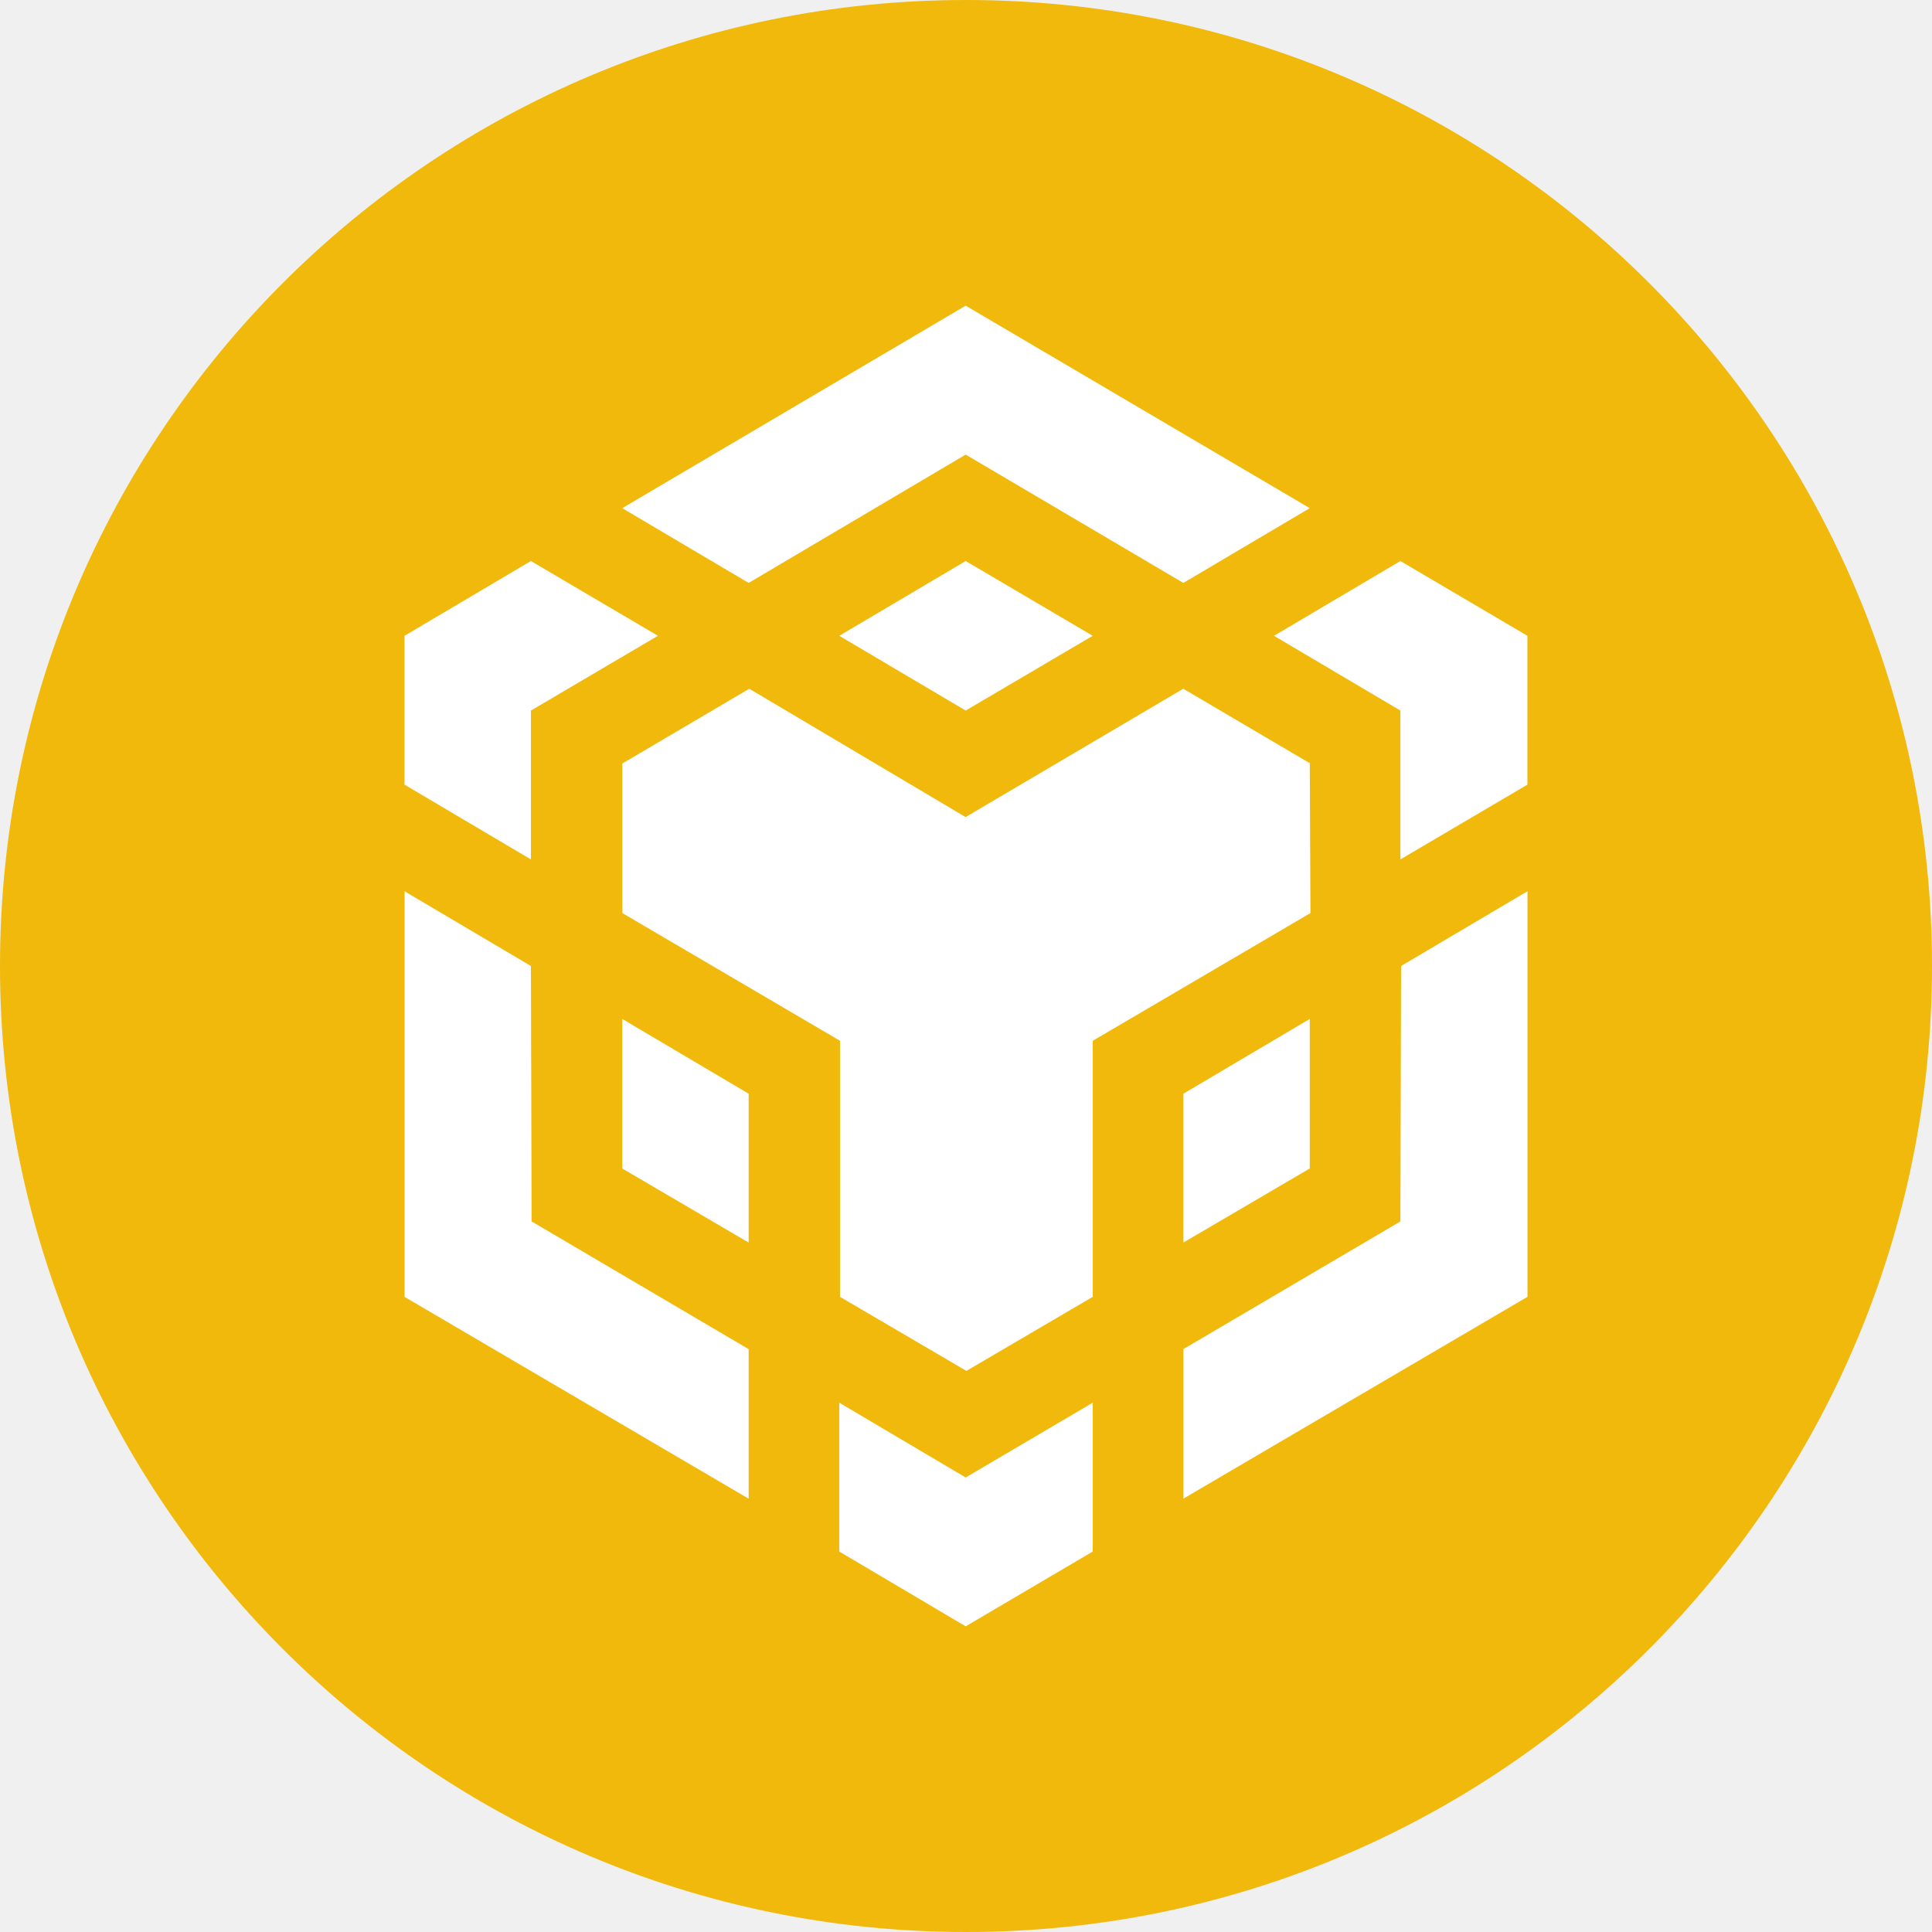
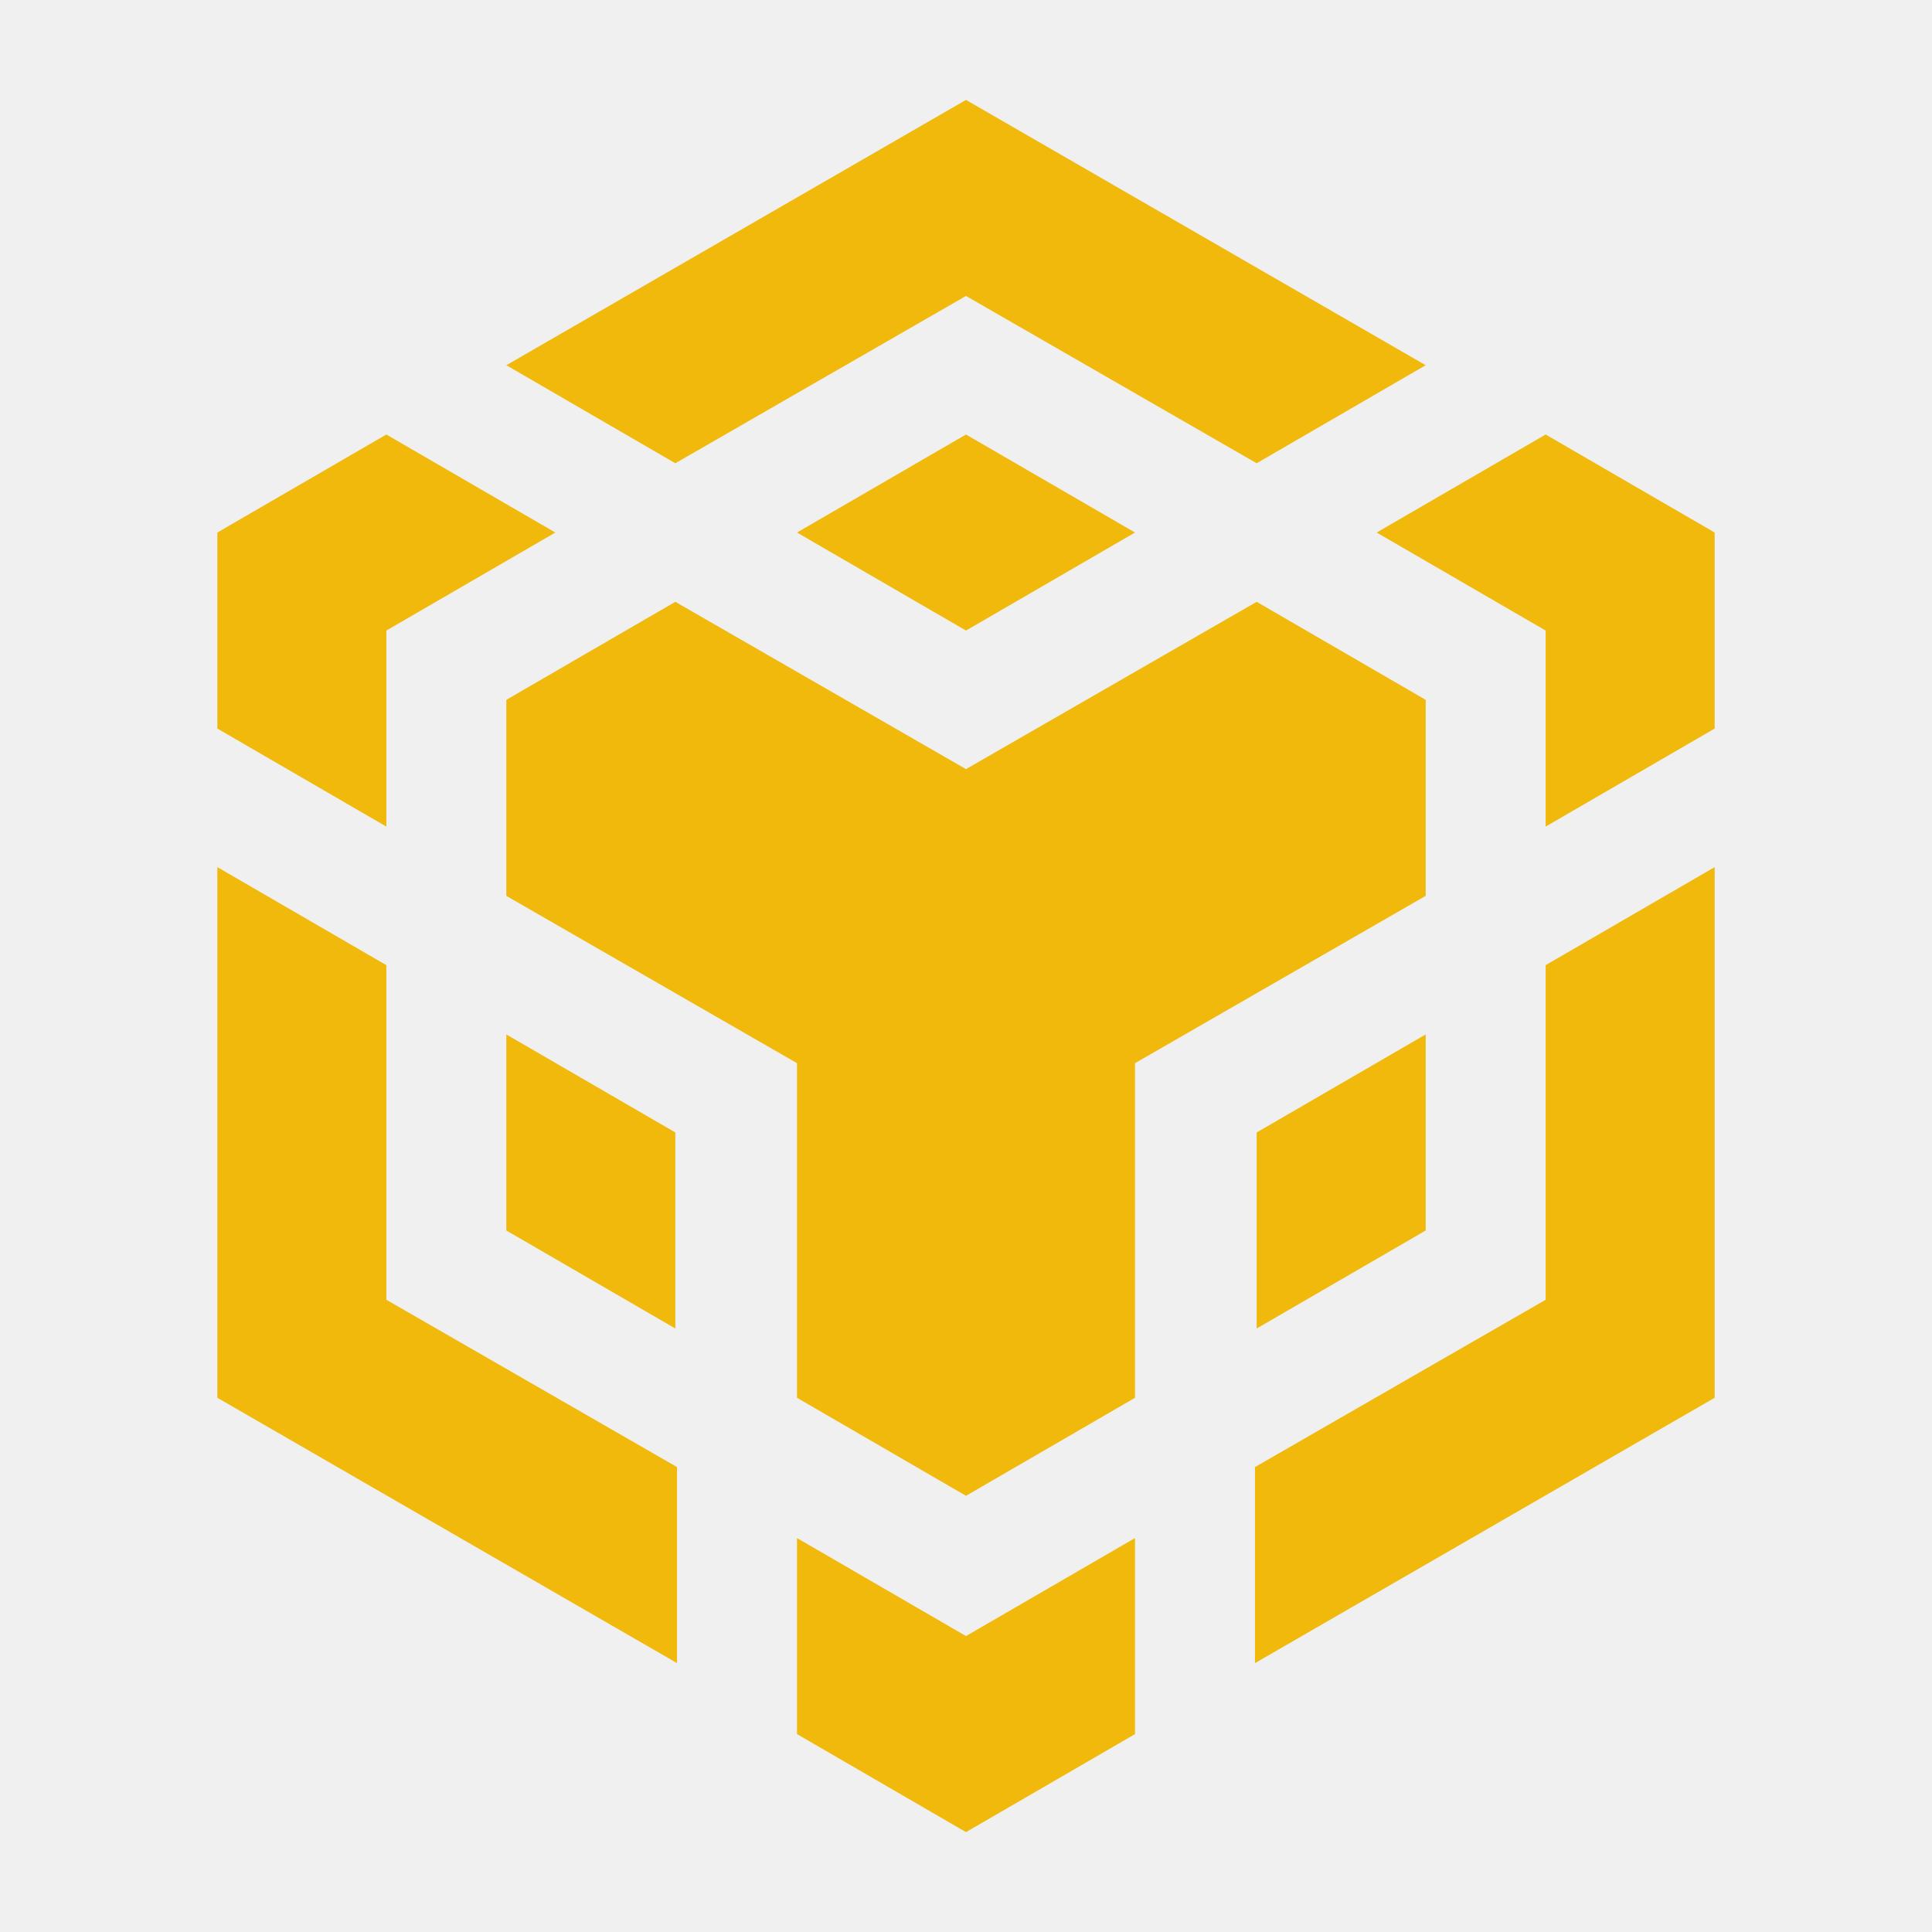
- <svg xmlns="http://www.w3.org/2000/svg" version="1.1" id="Layer_1" x="0px" y="0px" viewBox="0 0 2496 2496" style="enable-background:new 0 0 2496 2496;" xml:space="preserve">
-   <g>
-     <path style="fill-rule:evenodd;clip-rule:evenodd;fill:#F0B90B;" d="M1248,0c689.3,0,1248,558.7,1248,1248s-558.7,1248-1248,1248   S0,1937.3,0,1248S558.7,0,1248,0L1248,0z" />
-     <path style="fill:#FFFFFF;" d="M685.9,1248l0.9,330l280.4,165v193.2l-444.5-260.7v-524L685.9,1248L685.9,1248z M685.9,918v192.3   l-163.3-96.6V821.4l163.3-96.6l164.1,96.6L685.9,918L685.9,918z M1084.3,821.4l163.3-96.6l164.1,96.6L1247.6,918L1084.3,821.4   L1084.3,821.4z" />
-     <path style="fill:#FFFFFF;" d="M803.9,1509.6v-193.2l163.3,96.6v192.3L803.9,1509.6L803.9,1509.6z M1084.3,1812.2l163.3,96.6   l164.1-96.6v192.3l-164.1,96.6l-163.3-96.6V1812.2L1084.3,1812.2z M1645.9,821.4l163.3-96.6l164.1,96.6v192.3l-164.1,96.6V918   L1645.9,821.4L1645.9,821.4L1645.9,821.4z M1809.2,1578l0.9-330l163.3-96.6v524l-444.5,260.7v-193.2L1809.2,1578L1809.2,1578   L1809.2,1578z" />
-     <polygon style="fill:#FFFFFF;" points="1692.1,1509.6 1528.8,1605.3 1528.8,1413 1692.1,1316.4 1692.1,1509.6  " />
-     <path style="fill:#FFFFFF;" d="M1692.1,986.4l0.9,193.2l-281.2,165v330.8l-163.3,95.7l-163.3-95.7v-330.8l-281.2-165V986.4   L968,889.8l279.5,165.8l281.2-165.8l164.1,96.6H1692.1L1692.1,986.4z M803.9,656.5l443.7-261.6l444.5,261.6l-163.3,96.6   l-281.2-165.8L967.2,753.1L803.9,656.5L803.9,656.5z" />
-   </g>
+ <svg xmlns="http://www.w3.org/2000/svg" width="80" height="80" viewBox="0 0 80 80" fill="none">
+   <path d="M20.966 15.123L40 4.137L59.034 15.123L52.036 19.182L40 12.254L27.964 19.182L20.966 15.123ZM59.034 28.979L52.036 24.92L40 31.848L27.964 24.92L20.966 28.979V37.096L33.002 44.024V57.879L40 61.938L46.998 57.879V44.024L59.034 37.096V28.979ZM59.034 50.952V42.834L52.036 46.893V55.01L59.034 50.952ZM64.002 53.821L51.966 60.748V68.866L71 57.879V35.906L64.002 39.965V53.821ZM57.005 22.051L64.002 26.11V34.227L71 30.168V22.051L64.002 17.992L57.005 22.051ZM33.002 63.688V71.805L40 75.864L46.998 71.805V63.688L40 67.746L33.002 63.688ZM20.966 50.952L27.964 55.01V46.893L20.966 42.834V50.952ZM33.002 22.051L40 26.11L46.998 22.051L40 17.992L33.002 22.051ZM15.998 26.11L22.995 22.051L15.998 17.992L9 22.051V30.168L15.998 34.227V26.11ZM15.998 39.965L9 35.906V57.879L28.034 68.866V60.748L15.998 53.821V39.965Z" fill="#F0B90B" />
</svg>
